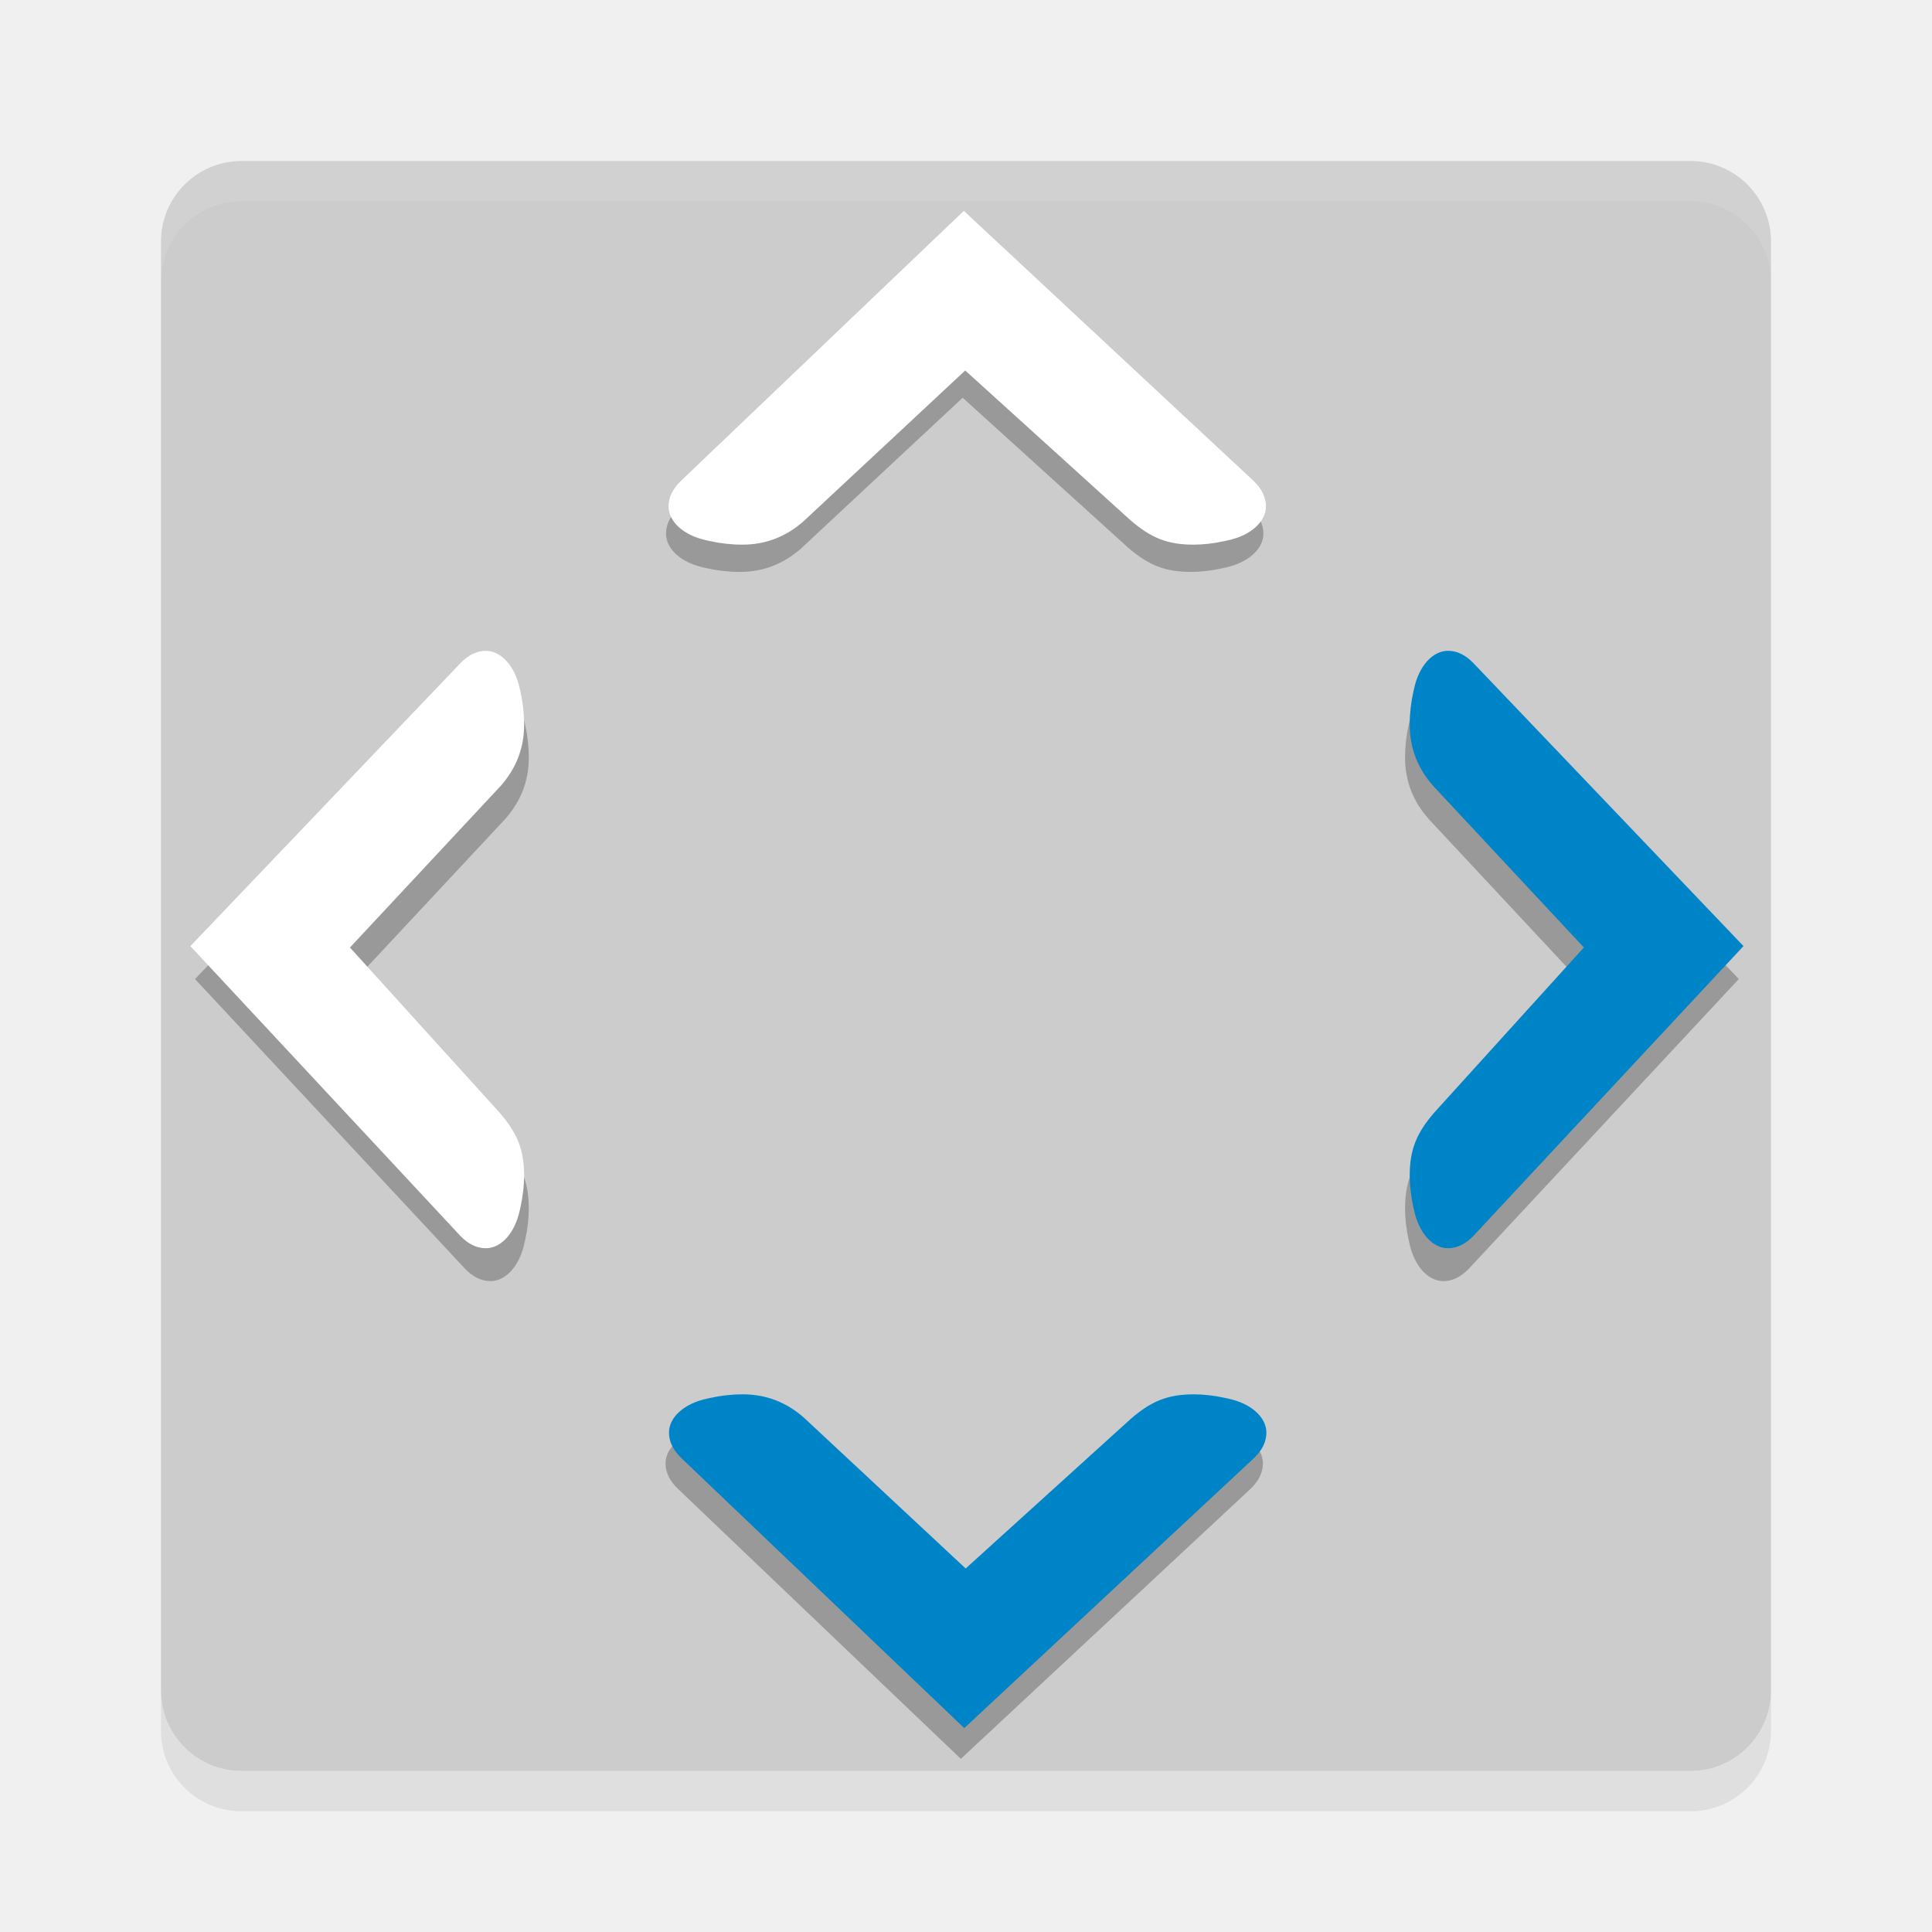
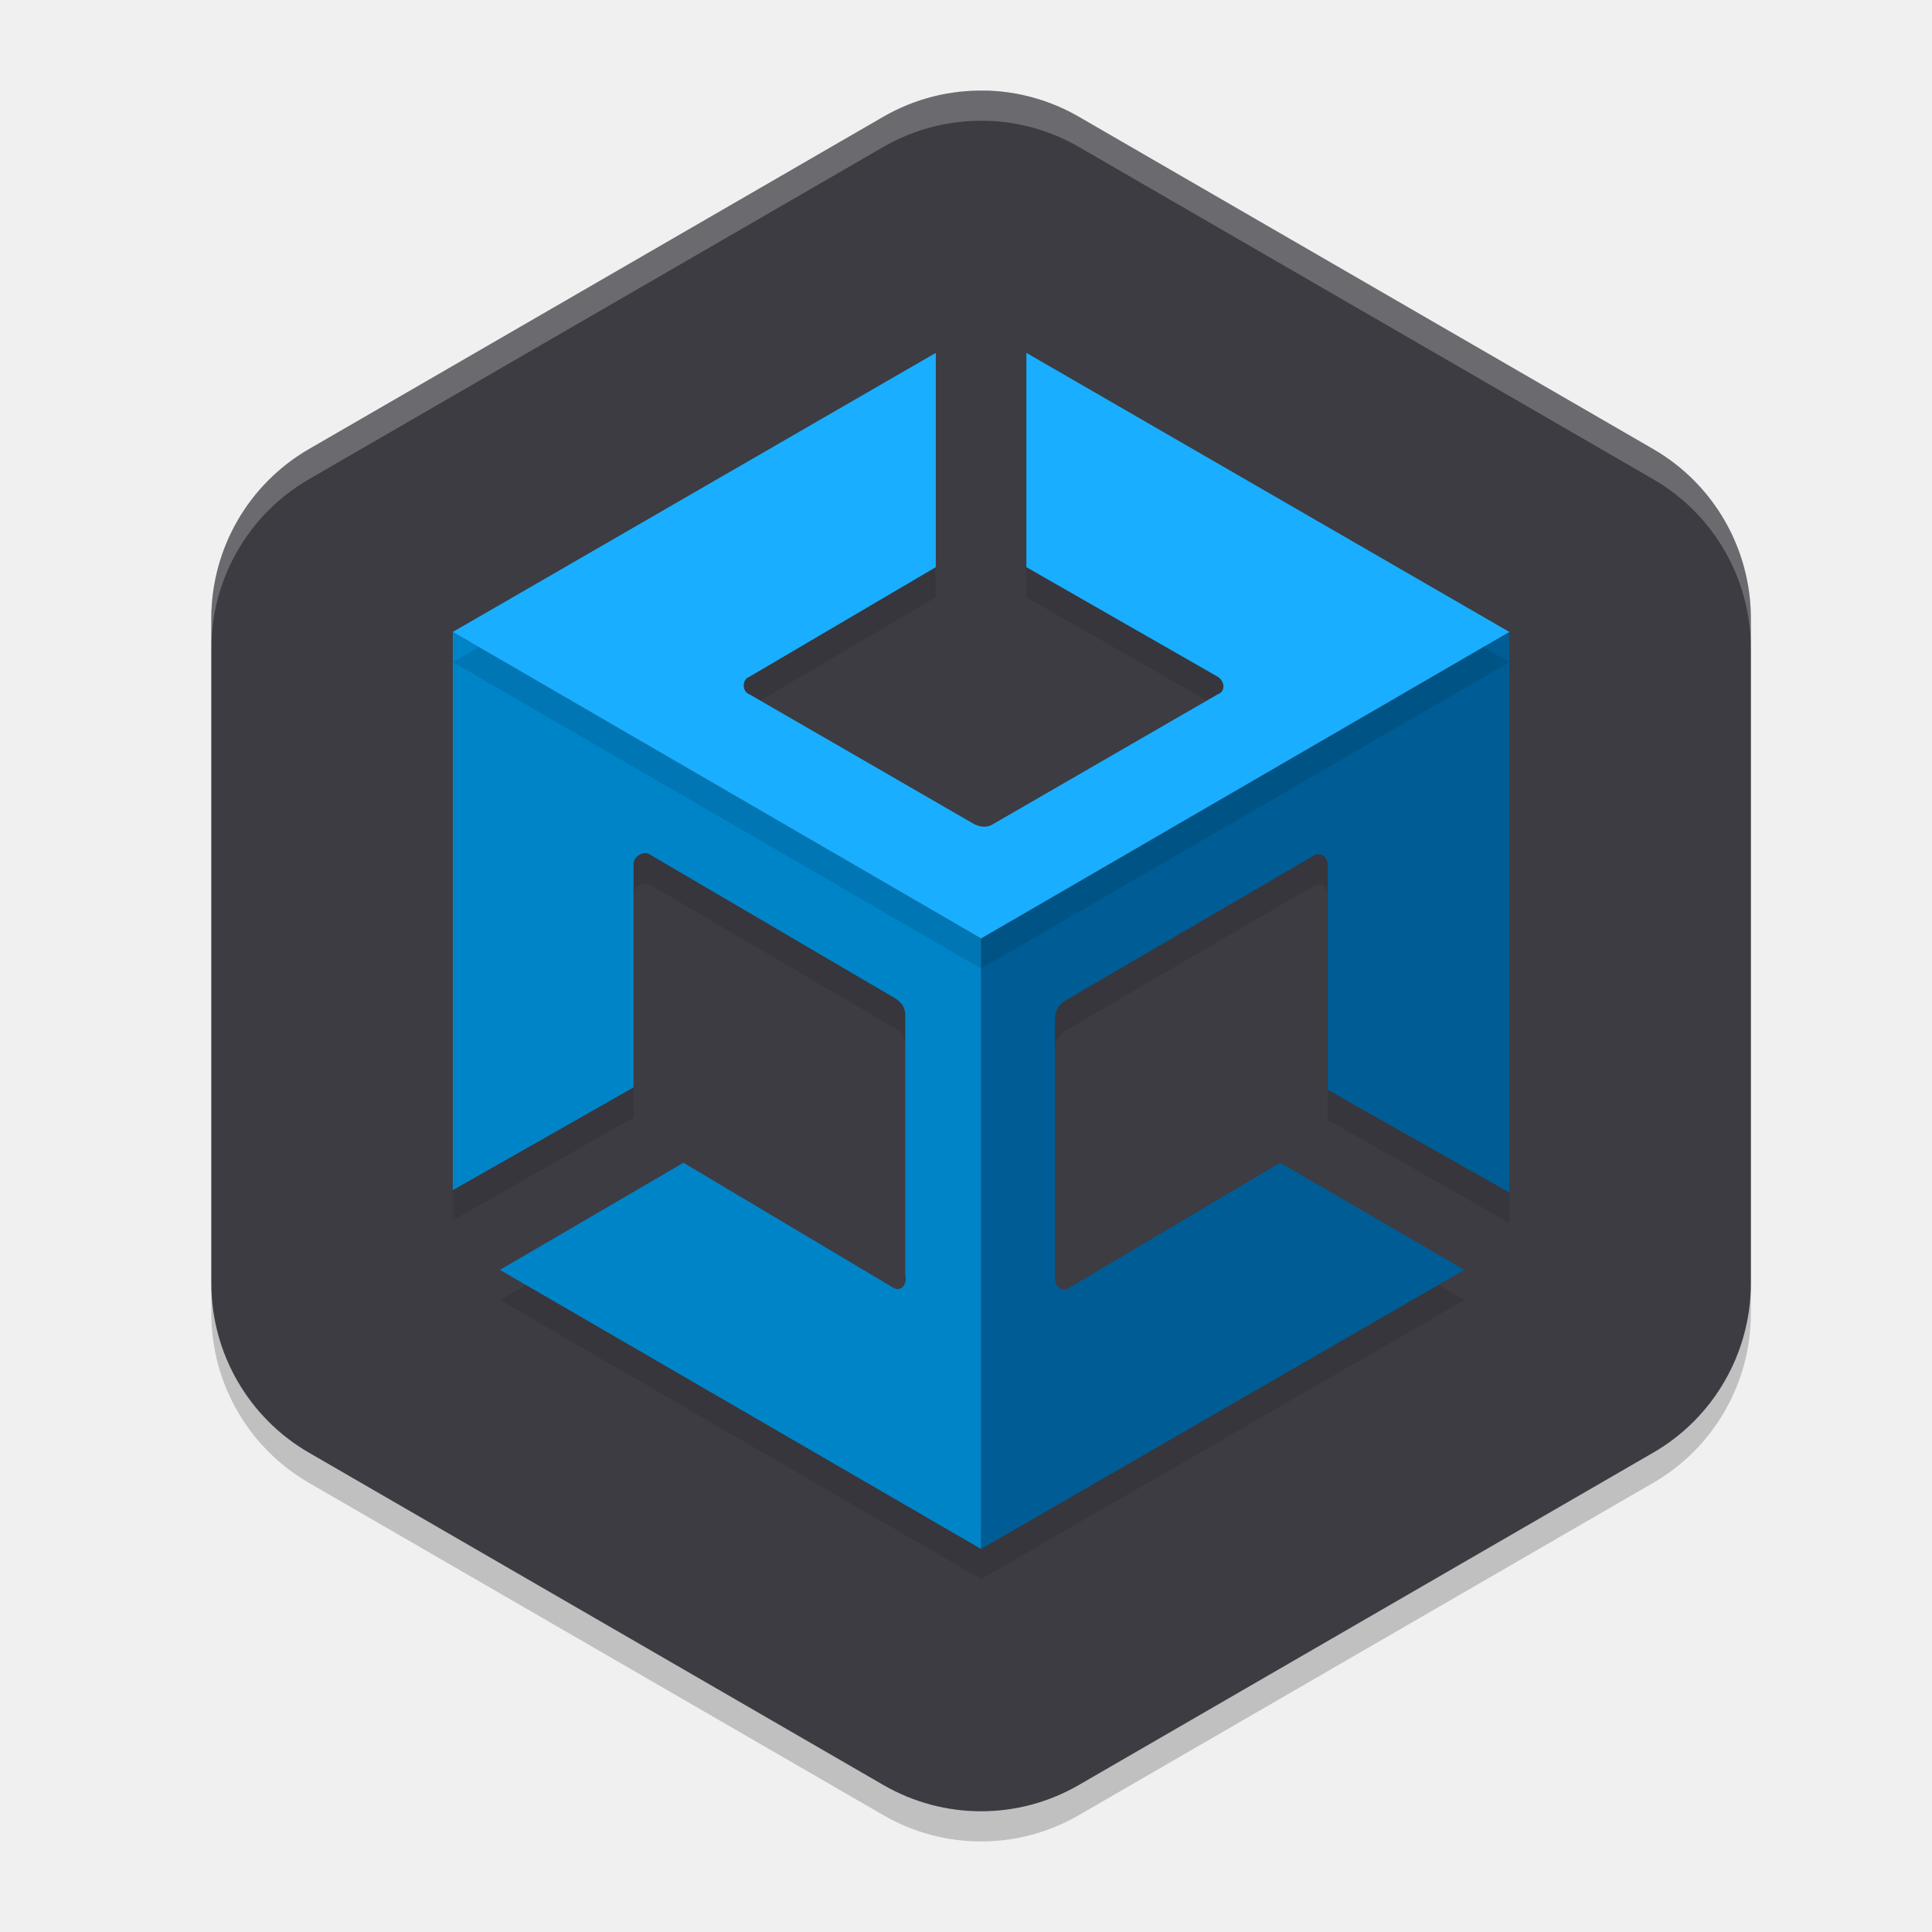
- <svg xmlns="http://www.w3.org/2000/svg" height="48" width="48" version="1.1" id="svg14">
-   <defs id="defs18" />
-   <path style="opacity:0.2;fill:#999999" d="m4 42v1c0 1.108 0.892 2 2 2h36c1.108 0 2-0.892 2-2v-1c0 1.108-0.892 2-2 2h-36c-1.108 0-2-0.892-2-2z" id="path2" />
-   <rect style="fill:#cccccc" rx="2" ry="2" height="40" width="40" y="4" x="4" id="rect4" />
-   <path style="opacity:.1;fill:#ffffff" d="m6 4c-1.108 0-2 0.892-2 2v1c0-1.108 0.892-2 2-2h36c1.108 0 2 0.892 2 2v-1c0-1.108-0.892-2-2-2z" id="path6" />
-   <g id="text490" style="font-weight:bold;font-size:26.667px;font-family:Ubuntu;-inkscape-font-specification:'Ubuntu Bold';text-align:center;text-anchor:middle;fill:#999999;stroke-width:0.25;stroke-linejoin:round;stop-color:#000000" />
-   <g id="g589" transform="translate(67.90056,2.882252)">
-     <g aria-label="&gt;" transform="scale(0.6662896,1.500849)" id="text494-3" style="font-weight:bold;font-size:22.629px;font-family:Ubuntu;-inkscape-font-specification:'Ubuntu Bold';text-align:center;text-anchor:middle;fill:#999999;stroke-width:0.212;stroke-linejoin:round;stop-color:#000000">
-       <path d="m -43.023,14.309 -5.589,2.738 c -0.656,0.339 -0.905,0.611 -0.905,1.041 0,0.158 0.045,0.339 0.136,0.52 l 0.023,0.045 c 0.181,0.385 0.701,0.634 1.267,0.634 0.339,0 0.656,-0.068 0.95,-0.204 l 10.07,-4.797 -10.07,-4.684 c -0.294,-0.136 -0.611,-0.204 -0.95,-0.204 -0.566,0 -1.086,0.249 -1.267,0.634 l -0.023,0.045 c -0.091,0.181 -0.136,0.362 -0.136,0.543 0,0.385 0.294,0.724 0.883,1.018 z" style="font-family:'Nimbus Mono PS';-inkscape-font-specification:'Nimbus Mono PS Bold'" id="path29" />
-     </g>
-     <g aria-label="&gt;" transform="scale(0.6662896,1.500849)" id="text494" style="font-weight:bold;font-size:22.629px;font-family:Ubuntu;-inkscape-font-specification:'Ubuntu Bold';text-align:center;text-anchor:middle;fill:#0084c8;stroke-width:0.212;stroke-linejoin:round;stop-color:#000000">
-       <path d="m -42.849,13.764 -5.589,2.738 c -0.656,0.339 -0.905,0.611 -0.905,1.041 0,0.158 0.045,0.339 0.136,0.52 l 0.023,0.045 c 0.181,0.385 0.701,0.634 1.267,0.634 0.339,0 0.656,-0.068 0.95,-0.204 l 10.07,-4.797 -10.07,-4.684 c -0.294,-0.136 -0.611,-0.204 -0.95,-0.204 -0.566,0 -1.086,0.249 -1.267,0.634 l -0.023,0.045 c -0.091,0.181 -0.136,0.362 -0.136,0.543 0,0.385 0.294,0.724 0.883,1.018 z" style="font-family:'Nimbus Mono PS';-inkscape-font-specification:'Nimbus Mono PS Bold'" id="path32" />
-     </g>
-   </g>
-   <g aria-label="&gt;" transform="scale(-0.6662896,1.500849)" id="text494-3-5" style="font-weight:bold;font-size:22.629px;font-family:Ubuntu;-inkscape-font-specification:'Ubuntu Bold';text-align:center;text-anchor:middle;fill:#999999;stroke-width:0.212;stroke-linejoin:round;stop-color:#000000">
-     <path d="m -13.223,16.229 -5.589,2.738 c -0.656,0.339 -0.905,0.611 -0.905,1.041 0,0.158 0.045,0.339 0.136,0.52 l 0.023,0.045 c 0.181,0.385 0.701,0.634 1.267,0.634 0.339,0 0.656,-0.068 0.95,-0.204 L -7.272,16.207 -17.342,11.523 c -0.294,-0.136 -0.611,-0.204 -0.95,-0.204 -0.566,0 -1.086,0.249 -1.267,0.634 l -0.023,0.045 c -0.091,0.181 -0.136,0.362 -0.136,0.543 0,0.385 0.294,0.724 0.883,1.018 z" style="font-family:'Nimbus Mono PS';-inkscape-font-specification:'Nimbus Mono PS Bold'" id="path35" />
-   </g>
-   <g aria-label="&gt;" transform="scale(-0.6662896,1.500849)" id="text494-5" style="font-weight:bold;font-size:22.629px;font-family:Ubuntu;-inkscape-font-specification:'Ubuntu Bold';text-align:center;text-anchor:middle;fill:#ffffff;stroke-width:0.212;stroke-linejoin:round;stop-color:#000000">
-     <path d="m -13.049,15.685 -5.589,2.738 c -0.656,0.339 -0.905,0.611 -0.905,1.041 0,0.158 0.045,0.339 0.136,0.52 l 0.023,0.045 c 0.181,0.385 0.701,0.634 1.267,0.634 0.339,0 0.656,-0.068 0.95,-0.204 L -7.098,15.662 -17.168,10.978 c -0.294,-0.136 -0.611,-0.204 -0.95,-0.204 -0.566,0 -1.086,0.249 -1.267,0.634 l -0.023,0.045 c -0.091,0.181 -0.136,0.362 -0.136,0.543 0,0.385 0.294,0.724 0.883,1.018 z" style="font-family:'Nimbus Mono PS';-inkscape-font-specification:'Nimbus Mono PS Bold'" id="path38" />
-   </g>
-   <g id="g701" transform="translate(66.54808,14.62975)">
-     <g aria-label="&gt;" transform="matrix(0,0.6662896,1.500849,0,0,0)" id="text494-3-5-1" style="font-weight:bold;font-size:22.629px;font-family:Ubuntu;-inkscape-font-specification:'Ubuntu Bold';text-align:center;text-anchor:middle;fill:#999999;stroke-width:0.212;stroke-linejoin:round;stop-color:#000000">
-       <path d="m 37.675,-28.412 -5.589,2.738 c -0.656,0.339 -0.905,0.611 -0.905,1.041 0,0.158 0.045,0.339 0.136,0.52 l 0.023,0.045 c 0.181,0.385 0.701,0.634 1.267,0.634 0.339,0 0.656,-0.068 0.95,-0.204 l 10.07,-4.797 -10.07,-4.684 c -0.294,-0.136 -0.611,-0.204 -0.95,-0.204 -0.566,0 -1.086,0.249 -1.267,0.634 l -0.023,0.045 c -0.091,0.181 -0.136,0.362 -0.136,0.543 0,0.385 0.294,0.724 0.883,1.018 z" style="font-family:'Nimbus Mono PS';-inkscape-font-specification:'Nimbus Mono PS Bold'" id="path41" />
-     </g>
-     <g aria-label="&gt;" transform="matrix(0,0.6662896,1.500849,0,0,0)" id="text494-5-7" style="font-weight:bold;font-size:22.629px;font-family:Ubuntu;-inkscape-font-specification:'Ubuntu Bold';text-align:center;text-anchor:middle;fill:#0084c8;stroke-width:0.212;stroke-linejoin:round;stop-color:#000000">
-       <path d="m 36.529,-28.355 -5.589,2.738 c -0.656,0.339 -0.905,0.611 -0.905,1.041 0,0.158 0.045,0.339 0.136,0.52 l 0.023,0.045 c 0.181,0.385 0.701,0.634 1.267,0.634 0.339,0 0.656,-0.068 0.95,-0.204 l 10.07,-4.797 -10.07,-4.684 c -0.294,-0.136 -0.611,-0.204 -0.95,-0.204 -0.566,0 -1.086,0.249 -1.267,0.634 l -0.023,0.045 c -0.091,0.181 -0.136,0.362 -0.136,0.543 0,0.385 0.294,0.724 0.883,1.018 z" style="font-family:'Nimbus Mono PS';-inkscape-font-specification:'Nimbus Mono PS Bold'" id="path44" />
-     </g>
-   </g>
-   <g aria-label="&gt;" transform="matrix(0,-0.6662896,1.500849,0,0,0)" id="text494-3-5-1-6" style="font-weight:bold;font-size:22.629px;font-family:Ubuntu;-inkscape-font-specification:'Ubuntu Bold';text-align:center;text-anchor:middle;fill:#999999;stroke-width:0.212;stroke-linejoin:round;stop-color:#000000">
-     <path d="m -14.831,15.936 -5.589,2.738 c -0.656,0.339 -0.905,0.611 -0.905,1.041 0,0.158 0.045,0.339 0.136,0.52 l 0.023,0.045 c 0.181,0.385 0.701,0.634 1.267,0.634 0.339,0 0.656,-0.068 0.95,-0.204 L -8.88,15.914 -18.95,11.229 c -0.294,-0.136 -0.611,-0.204 -0.95,-0.204 -0.566,0 -1.086,0.249 -1.267,0.634 l -0.023,0.045 c -0.091,0.181 -0.136,0.362 -0.136,0.543 0,0.385 0.294,0.724 0.883,1.018 z" style="font-family:'Nimbus Mono PS';-inkscape-font-specification:'Nimbus Mono PS Bold'" id="path47" />
-   </g>
-   <g aria-label="&gt;" transform="matrix(0,-0.6662896,1.500849,0,0,0)" id="text494-5-7-5" style="font-weight:bold;font-size:22.629px;font-family:Ubuntu;-inkscape-font-specification:'Ubuntu Bold';text-align:center;text-anchor:middle;fill:#ffffff;stroke-width:0.212;stroke-linejoin:round;stop-color:#000000">
-     <path d="m -13.815,15.978 -5.589,2.738 c -0.656,0.339 -0.905,0.611 -0.905,1.041 0,0.158 0.045,0.339 0.136,0.52 l 0.023,0.045 c 0.181,0.385 0.701,0.634 1.267,0.634 0.339,0 0.656,-0.068 0.95,-0.204 l 10.07,-4.797 -10.07,-4.684 c -0.294,-0.136 -0.611,-0.204 -0.95,-0.204 -0.566,0 -1.086,0.249 -1.267,0.634 l -0.023,0.045 c -0.091,0.181 -0.136,0.362 -0.136,0.543 0,0.385 0.294,0.724 0.883,1.018 z" style="font-family:'Nimbus Mono PS';-inkscape-font-specification:'Nimbus Mono PS Bold'" id="path50" />
-   </g>
+ <svg xmlns="http://www.w3.org/2000/svg" width="64" height="64" version="1" id="svg22">
+   <defs id="defs26" />
+   <path style="opacity:0.2" d="m 32.652,4 v 0.003 A 6.468,6.481 0 0 0 29.265,4.866 L 10.235,15.876 a 6.468,6.481 0 0 0 -3.235,5.614 v 22.021 a 6.468,6.481 0 0 0 3.235,5.611 l 19.031,11.01 a 6.468,6.481 0 0 0 6.469,0 L 54.765,49.121 A 6.468,6.481 0 0 0 58,43.51 V 21.49 A 6.468,6.481 0 0 0 54.765,15.876 L 35.735,4.866 A 6.468,6.481 0 0 0 32.652,4 Z" id="path2" />
+   <path style="fill:#1d1d25;fill-opacity:0.807" d="m 32.652,3 v 0.003 A 6.468,6.481 0 0 0 29.265,3.866 L 10.235,14.876 a 6.468,6.481 0 0 0 -3.235,5.614 v 22.021 a 6.468,6.481 0 0 0 3.235,5.611 l 19.031,11.01 a 6.468,6.481 0 0 0 6.469,0 L 54.765,48.121 A 6.468,6.481 0 0 0 58,42.51 V 20.49 A 6.468,6.481 0 0 0 54.765,14.876 L 35.735,3.866 A 6.468,6.481 0 0 0 32.652,3 Z" id="path4" />
+   <path style="opacity:0.1" d="m 32.5,52.311 16.014,-9.245 -6.108,-3.55 -6.965,4.132 c -0.248,0.165 -0.495,0 -0.495,-0.33 v -8.585 c 0,-0.248 0.165,-0.495 0.33,-0.578 l 8.213,-4.793 c 0.248,-0.165 0.502,6.7e-5 0.495,0.33 v 7.411 L 50,40.507 V 21.934 L 32.5,32.087 Z" id="path6" />
+   <path style="opacity:0.1" d="M 29.577,43.648 22.641,39.516 16.561,43.066 32.5,52.311 V 32.087 L 15,21.934 v 18.491 -0.083 0.083 l 5.989,-3.404 v -7.41 c 0,-0.248 0.329,-0.413 0.493,-0.33 l 8.177,4.793 c 0.246,0.165 0.329,0.33 0.329,0.578 v 8.585 c 0.082,0.33 -0.164,0.578 -0.411,0.413 z" id="path8" />
+   <path style="fill:#3f3f3f" d="M 30.5 12.557 L 15.5 21.223 L 15.5 38.564 L 20.488 35.73 L 20.488 28.611 C 20.488 28.266 20.704 28.022 20.916 27.895 C 21.128 27.767 21.386 27.672 21.707 27.834 L 21.721 27.842 L 29.924 32.65 L 29.936 32.658 C 30.265 32.879 30.488 33.29 30.488 33.65 L 30.488 42.23 L 30.488 42.236 C 30.524 42.507 30.46 42.783 30.26 42.982 C 30.03 43.212 29.582 43.254 29.299 43.064 L 22.639 39.096 L 17.553 42.066 L 32.5 50.732 L 47.516 42.064 L 42.408 39.096 L 35.719 43.064 C 35.467 43.232 35.088 43.261 34.824 43.086 C 34.561 42.911 34.445 42.609 34.445 42.318 L 34.445 33.734 C 34.445 33.265 34.649 32.911 35.053 32.709 L 43.211 27.947 C 43.465 27.778 43.842 27.751 44.107 27.926 C 44.373 28.101 44.49 28.408 44.484 28.703 L 44.484 35.812 L 49.5 38.65 L 49.5 21.223 L 34.5 12.557 L 34.5 18.498 L 40.605 21.994 L 40.619 22.004 C 40.871 22.172 41.027 22.445 41.027 22.74 C 41.027 23.036 40.814 23.368 40.5 23.473 L 40.592 23.432 L 33.162 27.725 L 33.189 27.707 C 32.75 28 32.254 27.851 32.029 27.738 L 32.016 27.732 L 24.572 23.432 L 24.664 23.473 C 23.942 23.232 23.942 22.186 24.664 21.945 L 24.568 21.988 L 30.5 18.502 L 30.5 12.557 z" id="path10" />
+   <path style="fill:#005c94" d="m 32.5,51.311 16.014,-9.245 -6.108,-3.55 -6.965,4.132 c -0.248,0.165 -0.495,0 -0.495,-0.33 v -8.585 c 0,-0.248 0.165,-0.495 0.33,-0.578 l 8.213,-4.793 c 0.248,-0.165 0.502,6.7e-5 0.495,0.33 v 7.411 L 50,39.507 V 20.934 L 32.5,31.087 Z" id="path12" />
+   <path style="fill:#0084c8" d="m 29.577,42.649 -6.936,-4.132 -6.08,3.55 15.939,9.245 V 31.087 L 15,20.934 v 18.491 -0.083 0.083 l 5.989,-3.404 v -7.41 c 0,-0.248 0.329,-0.413 0.493,-0.33 l 8.177,4.793 c 0.246,0.165 0.329,0.33 0.329,0.578 V 42.236 c 0.082,0.33 -0.164,0.578 -0.411,0.413 z" id="path14" />
+   <path style="opacity:0.1" d="m 34,12.688 v 7.099 l 6.342,3.632 c 0.248,0.165 0.248,0.495 0,0.578 l -7.429,4.292 c -0.248,0.165 -0.495,0.083 -0.66,0 l -7.429,-4.292 c -0.248,-0.083 -0.248,-0.495 0,-0.578 L 31,19.787 V 12.688 L 15,21.934 32.5,32.087 50,21.934 Z" id="path16" />
+   <path style="fill:#19aeff" d="m 34,11.689 v 7.099 l 6.342,3.632 c 0.248,0.165 0.248,0.495 0,0.578 l -7.429,4.292 c -0.248,0.165 -0.495,0.083 -0.66,0 L 24.823,22.998 c -0.248,-0.083 -0.248,-0.495 0,-0.578 L 31,18.788 V 11.689 L 15,20.934 32.5,31.087 50,20.934 Z" id="path18" />
+   <path style="fill:#ffffff;opacity:0.2" d="M 32.652 3 L 32.652 3.002 A 6.468 6.481 0 0 0 29.266 3.865 L 10.234 14.875 A 6.468 6.481 0 0 0 7 20.49 L 7 21.49 A 6.468 6.481 0 0 1 10.234 15.875 L 29.266 4.865 A 6.468 6.481 0 0 1 32.652 4.002 L 32.652 4 A 6.468 6.481 0 0 1 35.734 4.865 L 54.766 15.875 A 6.468 6.481 0 0 1 58 21.49 L 58 20.49 A 6.468 6.481 0 0 0 54.766 14.875 L 35.734 3.865 A 6.468 6.481 0 0 0 32.652 3 z" id="path20" />
</svg>
